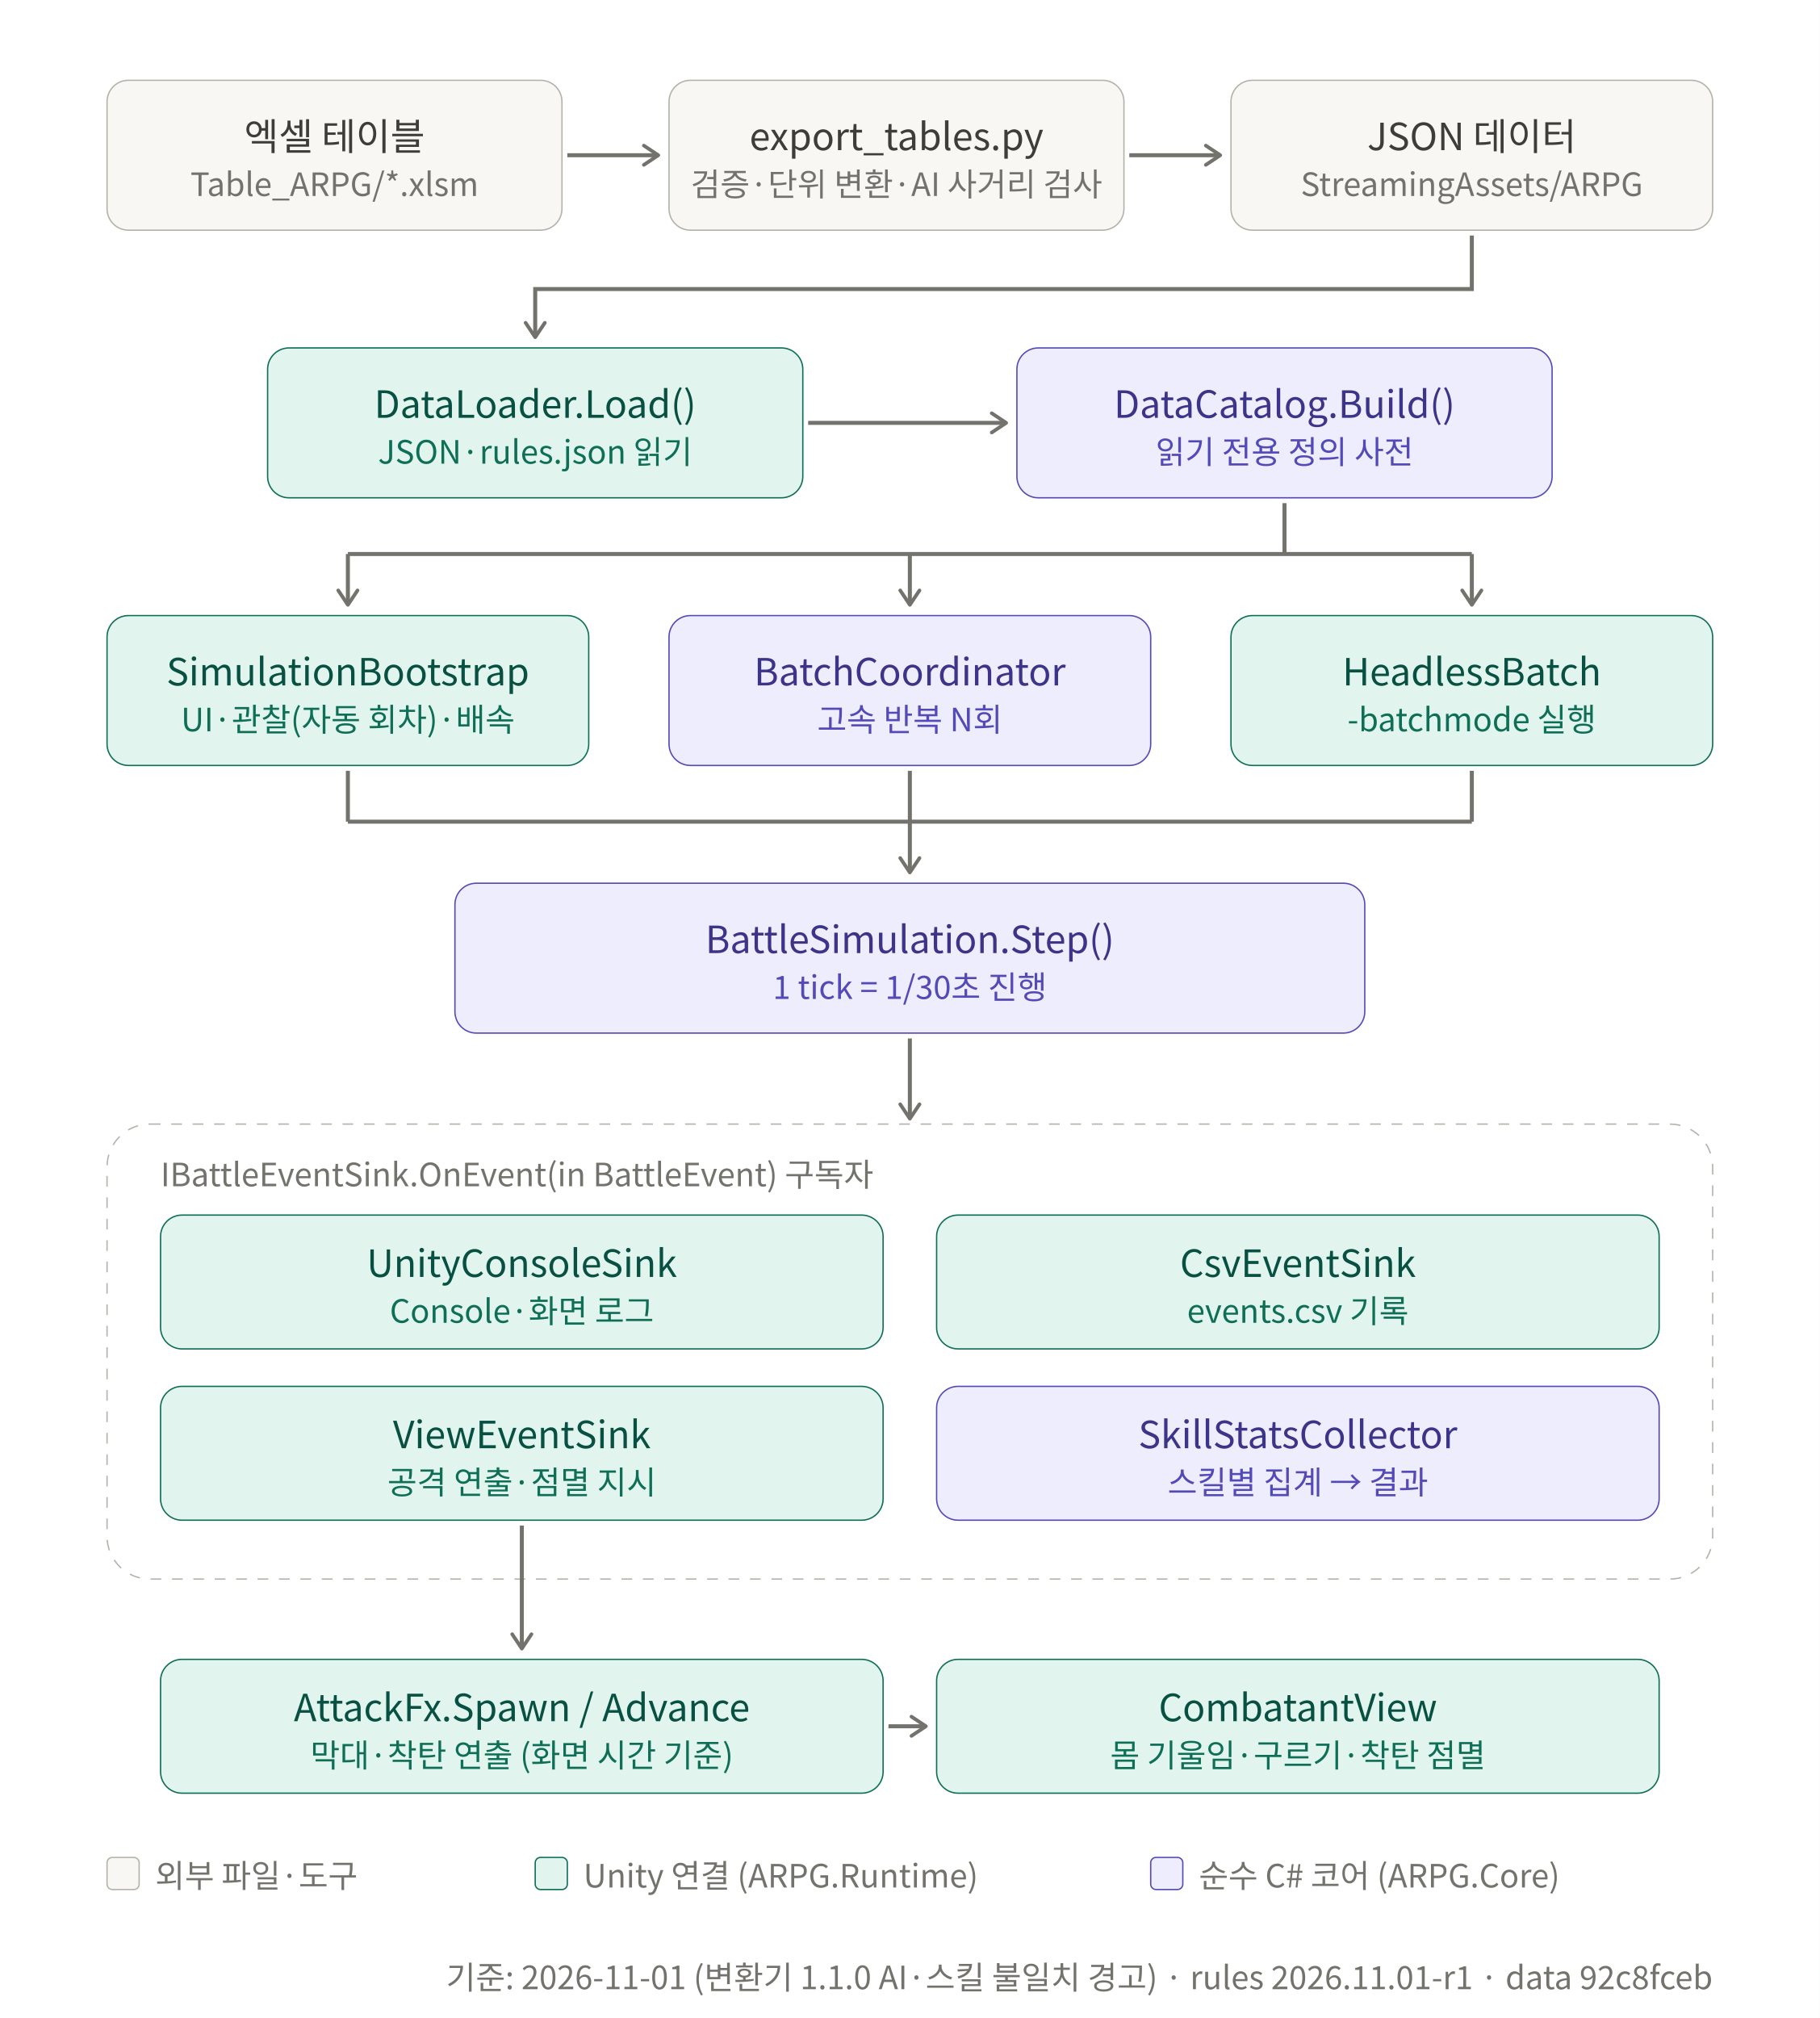
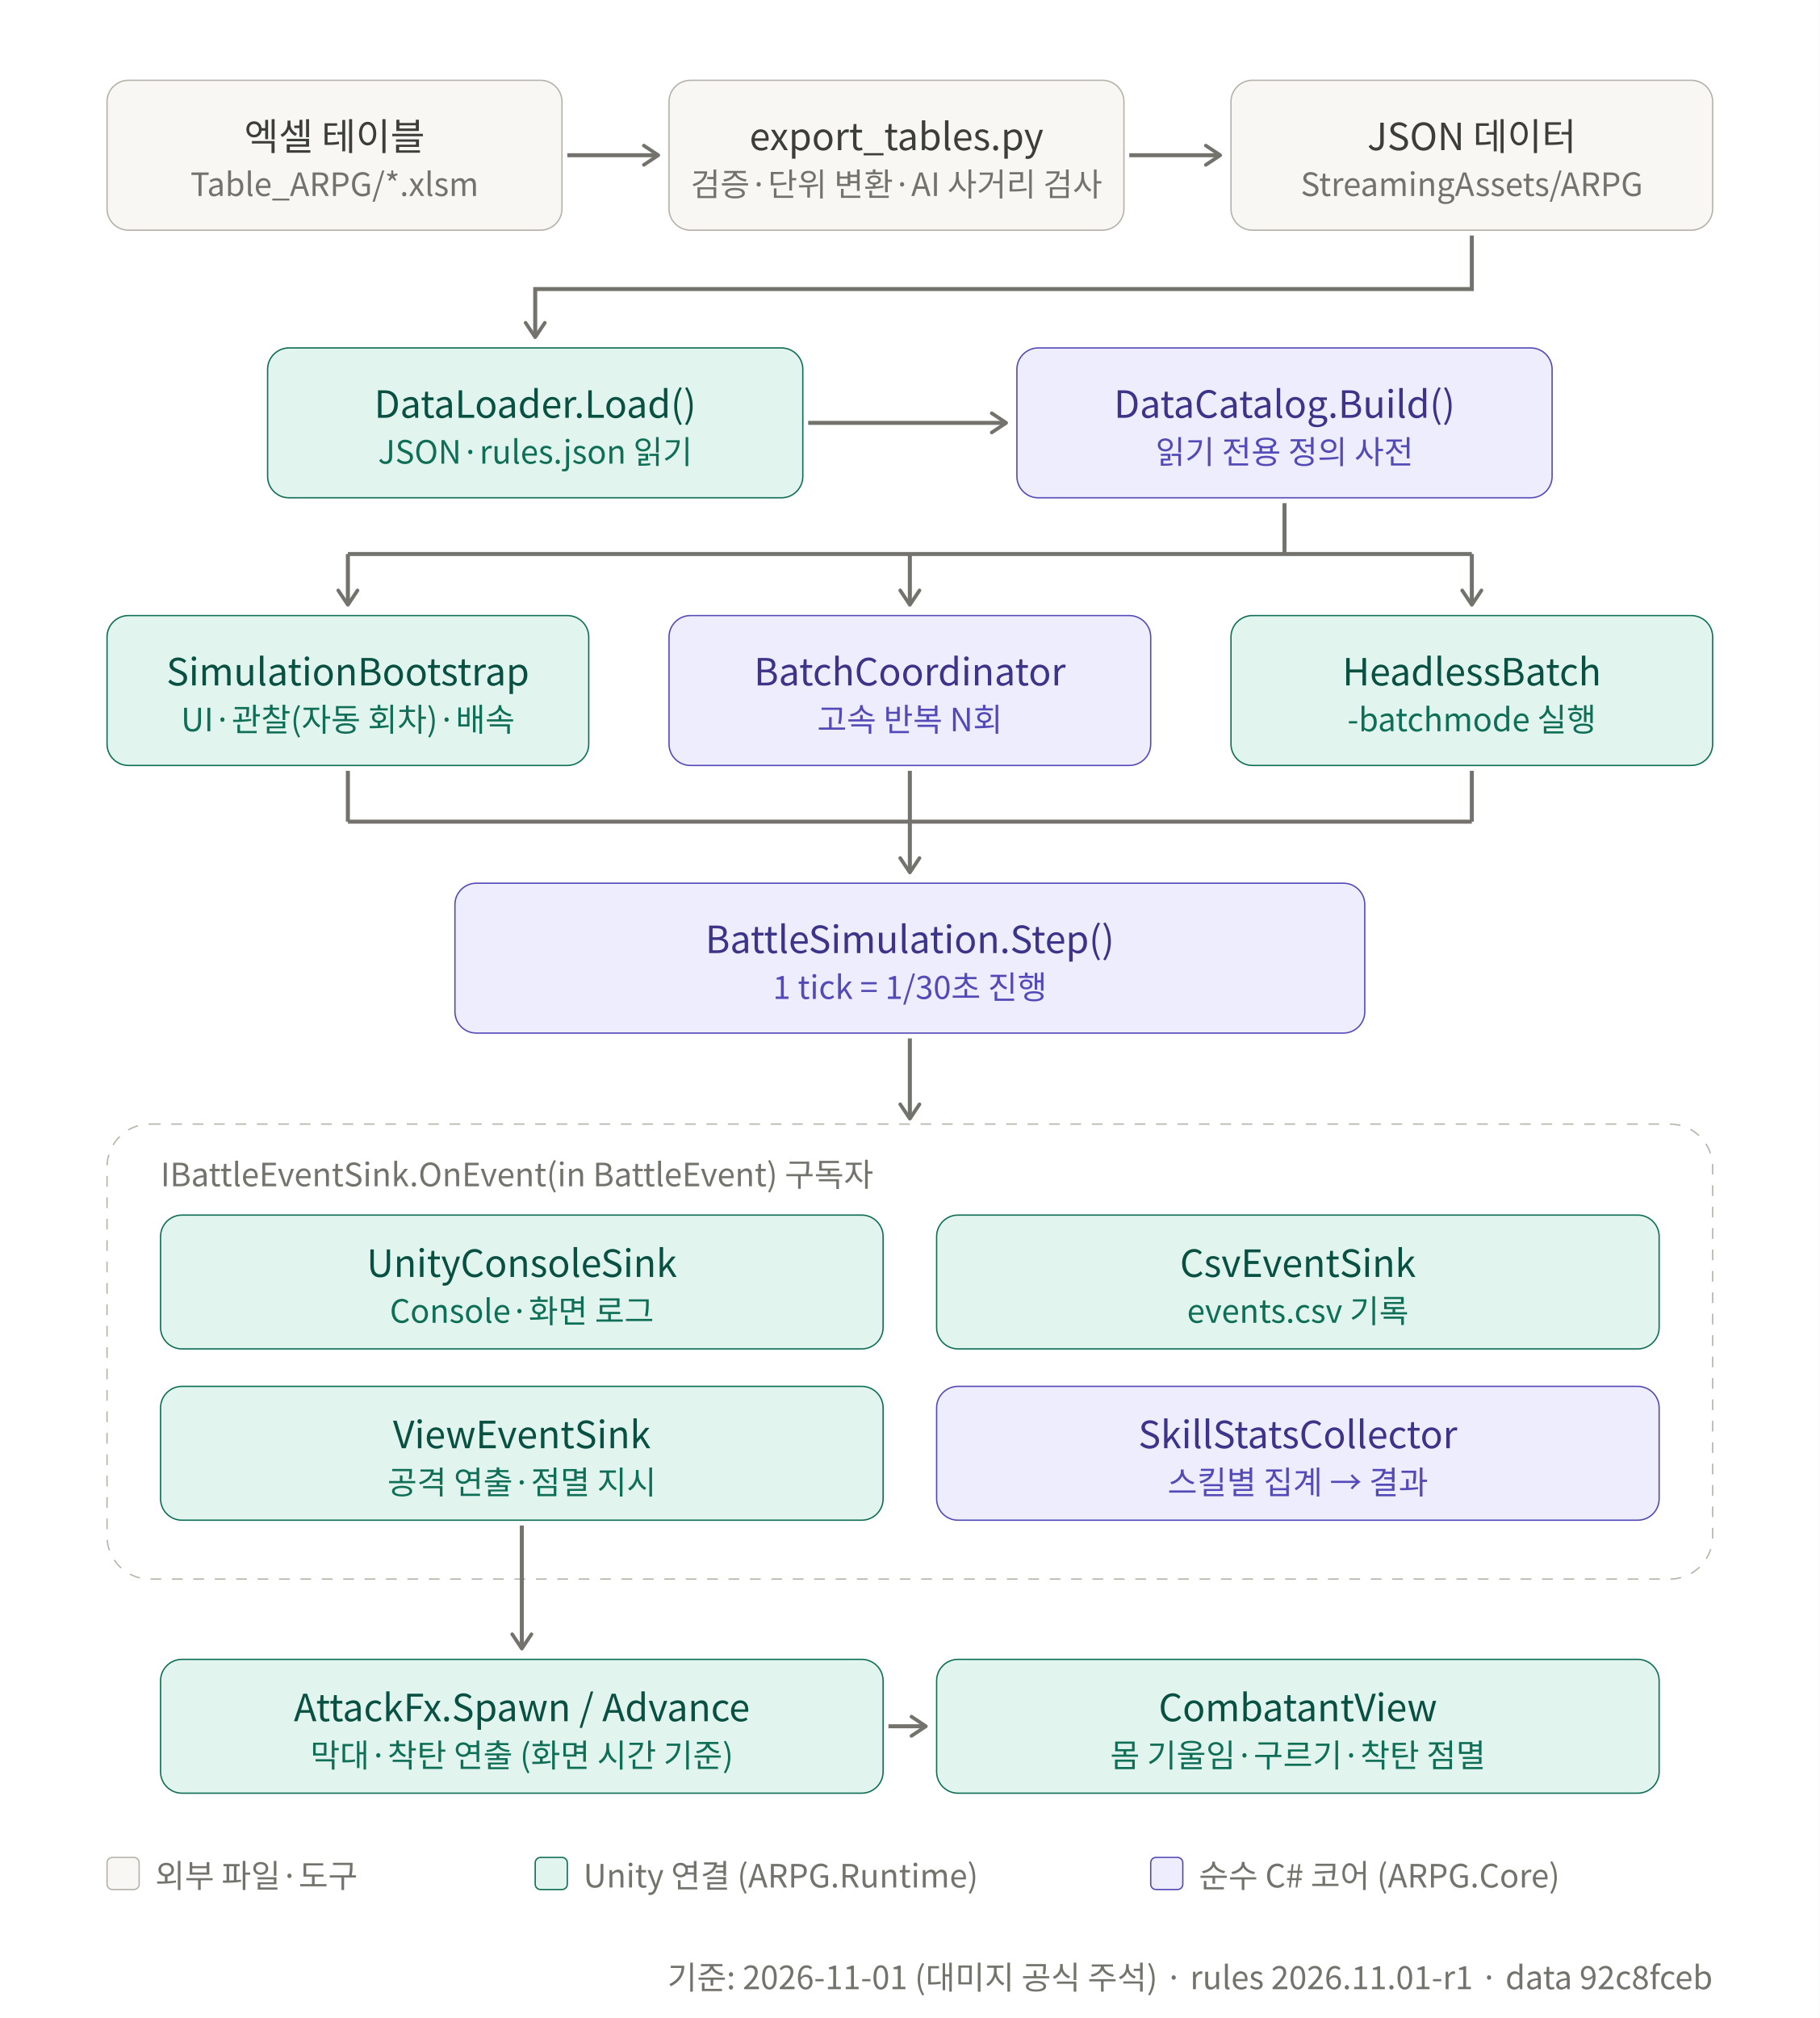
<svg xmlns="http://www.w3.org/2000/svg" width="680" height="754" viewBox="0 0 680 754" role="img">
  <defs>
    <style>
text{font-family:"Malgun Gothic","Apple SD Gothic Neo","Noto Sans CJK KR",sans-serif}
.t{font-size:14px;fill:#3d3d3a}.ts{font-size:12px;fill:#73726c}.th{font-size:14px;font-weight:500;fill:#3d3d3a}
.box{fill:#F8F7F3;stroke:#B4B2A9}.arr{stroke:#73726c;stroke-width:1.5;fill:none}
.c-purple&gt;rect,rect.c-purple{fill:#EEEDFE;stroke:#534AB7}.c-purple&gt;.th{fill:#3C3489}.c-purple&gt;.ts{fill:#534AB7}
.c-teal&gt;rect,rect.c-teal{fill:#E1F5EE;stroke:#0F6E56}.c-teal&gt;.th{fill:#085041}.c-teal&gt;.ts{fill:#0F6E56}
.c-coral&gt;rect,rect.c-coral{fill:#FAECE7;stroke:#993C1D}.c-coral&gt;.th{fill:#712B13}.c-coral&gt;.ts{fill:#993C1D}
</style>
    <marker id="arrow" viewBox="0 0 10 10" refX="8" refY="5" markerWidth="6" markerHeight="6" orient="auto-start-reverse">
      <path d="M2 1L8 5L2 9" fill="none" stroke="context-stroke" stroke-width="1.5" stroke-linecap="round" stroke-linejoin="round" />
    </marker>
  </defs>
  <rect width="680" height="754" fill="#ffffff" />
  <g class="node">
    <rect class="box" x="40" y="30" width="170" height="56" rx="8" stroke-width="0.5" />
    <text class="th" x="125" y="50" text-anchor="middle" dominant-baseline="central">엑셀 테이블</text>
    <text class="ts" x="125" y="68" text-anchor="middle" dominant-baseline="central">Table_ARPG/*.xlsm</text>
  </g>
  <line x1="212" y1="58" x2="246" y2="58" class="arr" marker-end="url(#arrow)" />
  <g class="node">
    <rect class="box" x="250" y="30" width="170" height="56" rx="8" stroke-width="0.5" />
    <text class="th" x="335" y="50" text-anchor="middle" dominant-baseline="central">export_tables.py</text>
    <text class="ts" x="335" y="68" text-anchor="middle" dominant-baseline="central">검증·단위 변환·AI 사거리 검사</text>
  </g>
  <line x1="422" y1="58" x2="456" y2="58" class="arr" marker-end="url(#arrow)" />
  <g class="node">
    <rect class="box" x="460" y="30" width="180" height="56" rx="8" stroke-width="0.5" />
    <text class="th" x="550" y="50" text-anchor="middle" dominant-baseline="central">JSON 데이터</text>
    <text class="ts" x="550" y="68" text-anchor="middle" dominant-baseline="central">StreamingAssets/ARPG</text>
  </g>
  <path d="M550 88 L550 108 L200 108 L200 126" fill="none" class="arr" marker-end="url(#arrow)" />
  <g class="node c-teal">
    <rect x="100" y="130" width="200" height="56" rx="8" stroke-width="0.5" />
    <text class="th" x="200" y="150" text-anchor="middle" dominant-baseline="central">DataLoader.Load()</text>
    <text class="ts" x="200" y="168" text-anchor="middle" dominant-baseline="central">JSON·rules.json 읽기</text>
  </g>
  <line x1="302" y1="158" x2="376" y2="158" class="arr" marker-end="url(#arrow)" />
  <g class="node c-purple">
    <rect x="380" y="130" width="200" height="56" rx="8" stroke-width="0.5" />
    <text class="th" x="480" y="150" text-anchor="middle" dominant-baseline="central">DataCatalog.Build()</text>
    <text class="ts" x="480" y="168" text-anchor="middle" dominant-baseline="central">읽기 전용 정의 사전</text>
  </g>
  <line x1="480" y1="188" x2="480" y2="207" stroke="#73726c" stroke-width="1.5" fill="none" />
  <line x1="130" y1="207" x2="550" y2="207" stroke="#73726c" stroke-width="1.5" fill="none" />
  <line x1="130" y1="207" x2="130" y2="226" class="arr" marker-end="url(#arrow)" />
  <line x1="340" y1="207" x2="340" y2="226" class="arr" marker-end="url(#arrow)" />
  <line x1="550" y1="207" x2="550" y2="226" class="arr" marker-end="url(#arrow)" />
  <g class="node c-teal">
    <rect x="40" y="230" width="180" height="56" rx="8" stroke-width="0.5" />
    <text class="th" x="130" y="250" text-anchor="middle" dominant-baseline="central">SimulationBootstrap</text>
    <text class="ts" x="130" y="268" text-anchor="middle" dominant-baseline="central">UI·관찰(자동 회차)·배속</text>
  </g>
  <g class="node c-purple">
    <rect x="250" y="230" width="180" height="56" rx="8" stroke-width="0.5" />
    <text class="th" x="340" y="250" text-anchor="middle" dominant-baseline="central">BatchCoordinator</text>
    <text class="ts" x="340" y="268" text-anchor="middle" dominant-baseline="central">고속 반복 N회</text>
  </g>
  <g class="node c-teal">
    <rect x="460" y="230" width="180" height="56" rx="8" stroke-width="0.5" />
    <text class="th" x="550" y="250" text-anchor="middle" dominant-baseline="central">HeadlessBatch</text>
    <text class="ts" x="550" y="268" text-anchor="middle" dominant-baseline="central">-batchmode 실행</text>
  </g>
  <line x1="130" y1="288" x2="130" y2="307" stroke="#73726c" stroke-width="1.5" fill="none" />
  <line x1="340" y1="288" x2="340" y2="307" stroke="#73726c" stroke-width="1.5" fill="none" />
  <line x1="550" y1="288" x2="550" y2="307" stroke="#73726c" stroke-width="1.5" fill="none" />
  <line x1="130" y1="307" x2="550" y2="307" stroke="#73726c" stroke-width="1.5" fill="none" />
  <line x1="340" y1="307" x2="340" y2="326" class="arr" marker-end="url(#arrow)" />
  <g class="node c-purple">
    <rect x="170" y="330" width="340" height="56" rx="8" stroke-width="0.5" />
    <text class="th" x="340" y="350" text-anchor="middle" dominant-baseline="central">BattleSimulation.Step()</text>
    <text class="ts" x="340" y="368" text-anchor="middle" dominant-baseline="central">1 tick = 1/30초 진행</text>
  </g>
  <line x1="340" y1="388" x2="340" y2="418" class="arr" marker-end="url(#arrow)" />
  <rect x="40" y="420" width="600" height="170" rx="16" fill="none" stroke="#B4B2A9" stroke-width="0.5" stroke-dasharray="4 4" />
  <text class="ts" x="60" y="438" dominant-baseline="central">IBattleEventSink.OnEvent(in BattleEvent) 구독자</text>
  <g class="node c-teal">
    <rect x="60" y="454" width="270" height="50" rx="8" stroke-width="0.5" />
    <text class="th" x="195" y="471" text-anchor="middle" dominant-baseline="central">UnityConsoleSink</text>
    <text class="ts" x="195" y="489" text-anchor="middle" dominant-baseline="central">Console·화면 로그</text>
  </g>
  <g class="node c-teal">
    <rect x="350" y="454" width="270" height="50" rx="8" stroke-width="0.5" />
    <text class="th" x="485" y="471" text-anchor="middle" dominant-baseline="central">CsvEventSink</text>
    <text class="ts" x="485" y="489" text-anchor="middle" dominant-baseline="central">events.csv 기록</text>
  </g>
  <g class="node c-teal">
    <rect x="60" y="518" width="270" height="50" rx="8" stroke-width="0.5" />
    <text class="th" x="195" y="535" text-anchor="middle" dominant-baseline="central">ViewEventSink</text>
    <text class="ts" x="195" y="553" text-anchor="middle" dominant-baseline="central">공격 연출·점멸 지시</text>
  </g>
  <g class="node c-purple">
    <rect x="350" y="518" width="270" height="50" rx="8" stroke-width="0.5" />
    <text class="th" x="485" y="535" text-anchor="middle" dominant-baseline="central">SkillStatsCollector</text>
    <text class="ts" x="485" y="553" text-anchor="middle" dominant-baseline="central">스킬별 집계 → 결과</text>
  </g>
  <line x1="195" y1="570" x2="195" y2="616" class="arr" marker-end="url(#arrow)" />
  <g class="node c-teal">
    <rect x="60" y="620" width="270" height="50" rx="8" stroke-width="0.5" />
    <text class="th" x="195" y="637" text-anchor="middle" dominant-baseline="central">AttackFx.Spawn / Advance</text>
    <text class="ts" x="195" y="655" text-anchor="middle" dominant-baseline="central">막대·착탄 연출 (화면 시간 기준)</text>
  </g>
  <line x1="332" y1="645" x2="346" y2="645" class="arr" marker-end="url(#arrow)" />
  <g class="node c-teal">
    <rect x="350" y="620" width="270" height="50" rx="8" stroke-width="0.5" />
    <text class="th" x="485" y="637" text-anchor="middle" dominant-baseline="central">CombatantView</text>
    <text class="ts" x="485" y="655" text-anchor="middle" dominant-baseline="central">몸 기울임·구르기·착탄 점멸</text>
  </g>
  <rect class="box" x="40" y="694" width="12" height="12" rx="2" stroke-width="0.5" />
  <text class="ts" x="58" y="700" dominant-baseline="central">외부 파일·도구</text>
  <rect class="c-teal" x="200" y="694" width="12" height="12" rx="2" stroke-width="0.5" />
  <text class="ts" x="218" y="700" dominant-baseline="central">Unity 연결 (ARPG.Runtime)</text>
  <rect class="c-purple" x="430" y="694" width="12" height="12" rx="2" stroke-width="0.5" />
  <text class="ts" x="448" y="700" dominant-baseline="central">순수 C# 코어 (ARPG.Core)</text>
-   <text class="ts" x="640" y="738" text-anchor="end" dominant-baseline="central">기준: 2026-11-01 (변환기 1.1.0 AI·스킬 불일치 경고) · rules 2026.11.01-r1 · data 92c8fceb</text>
+   <text class="ts" x="640" y="738" text-anchor="end" dominant-baseline="central">기준: 2026-11-01 (대미지 공식 주석) · rules 2026.11.01-r1 · data 92c8fceb</text>
</svg>
